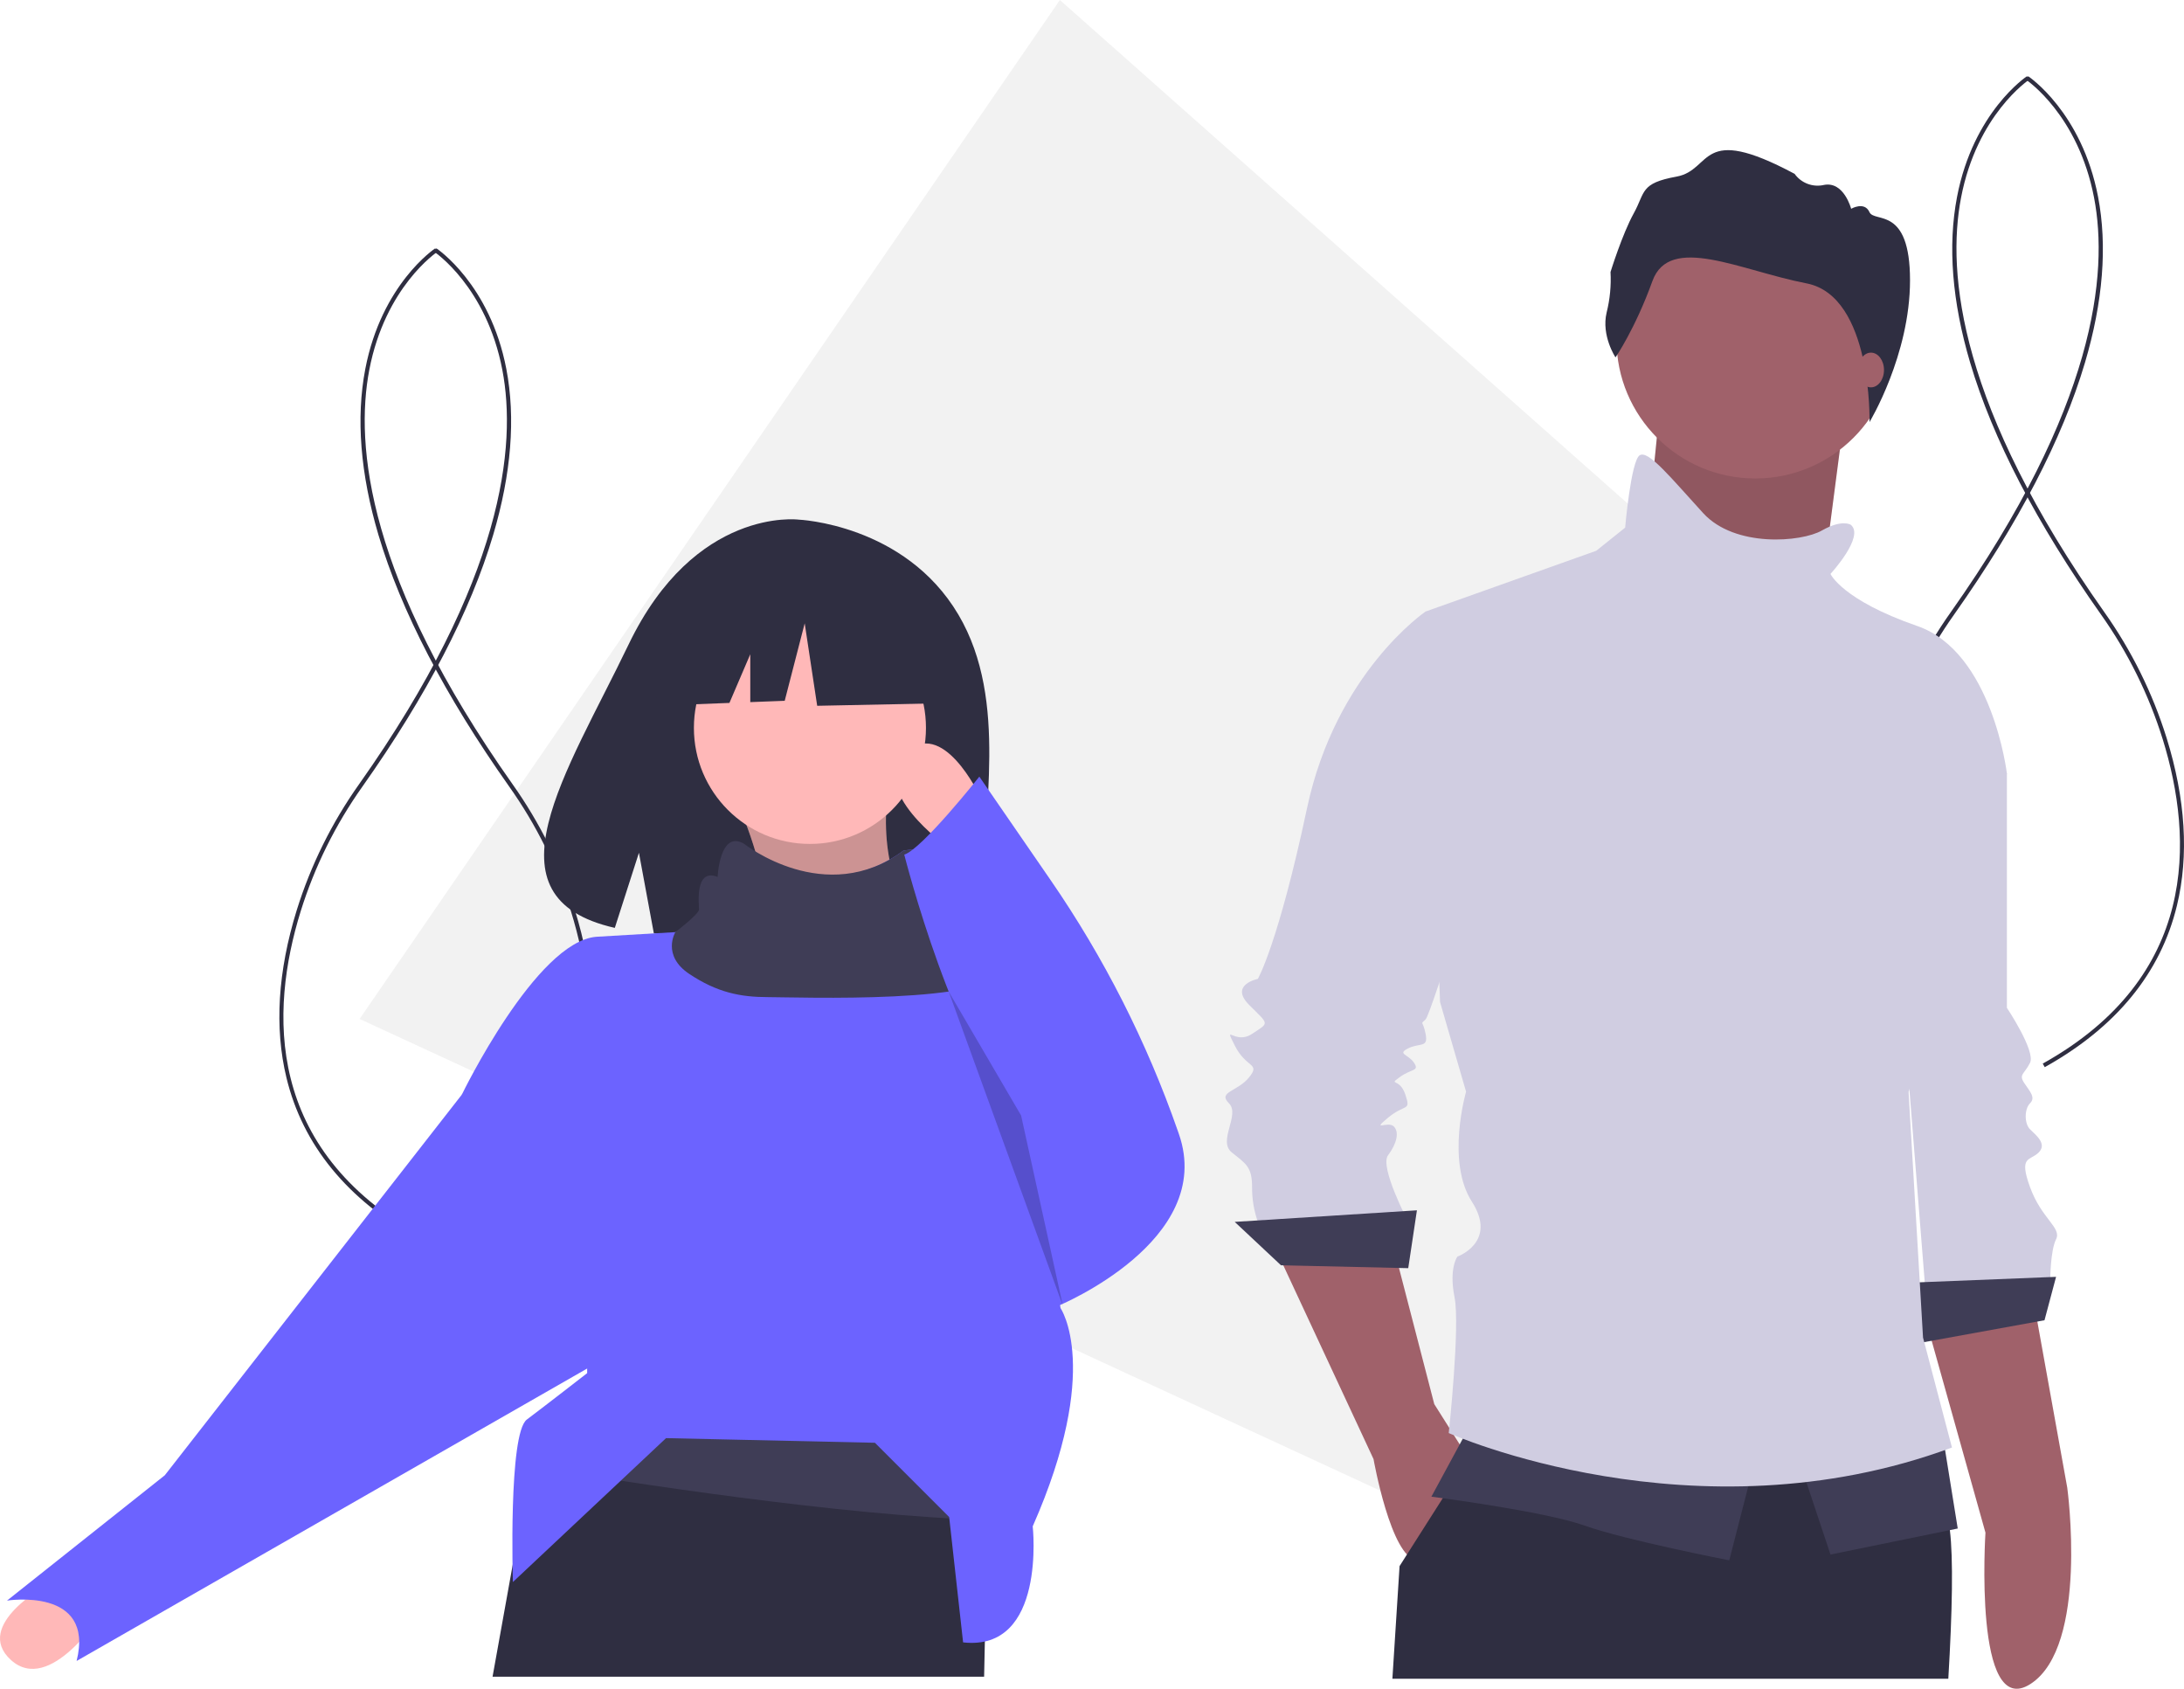
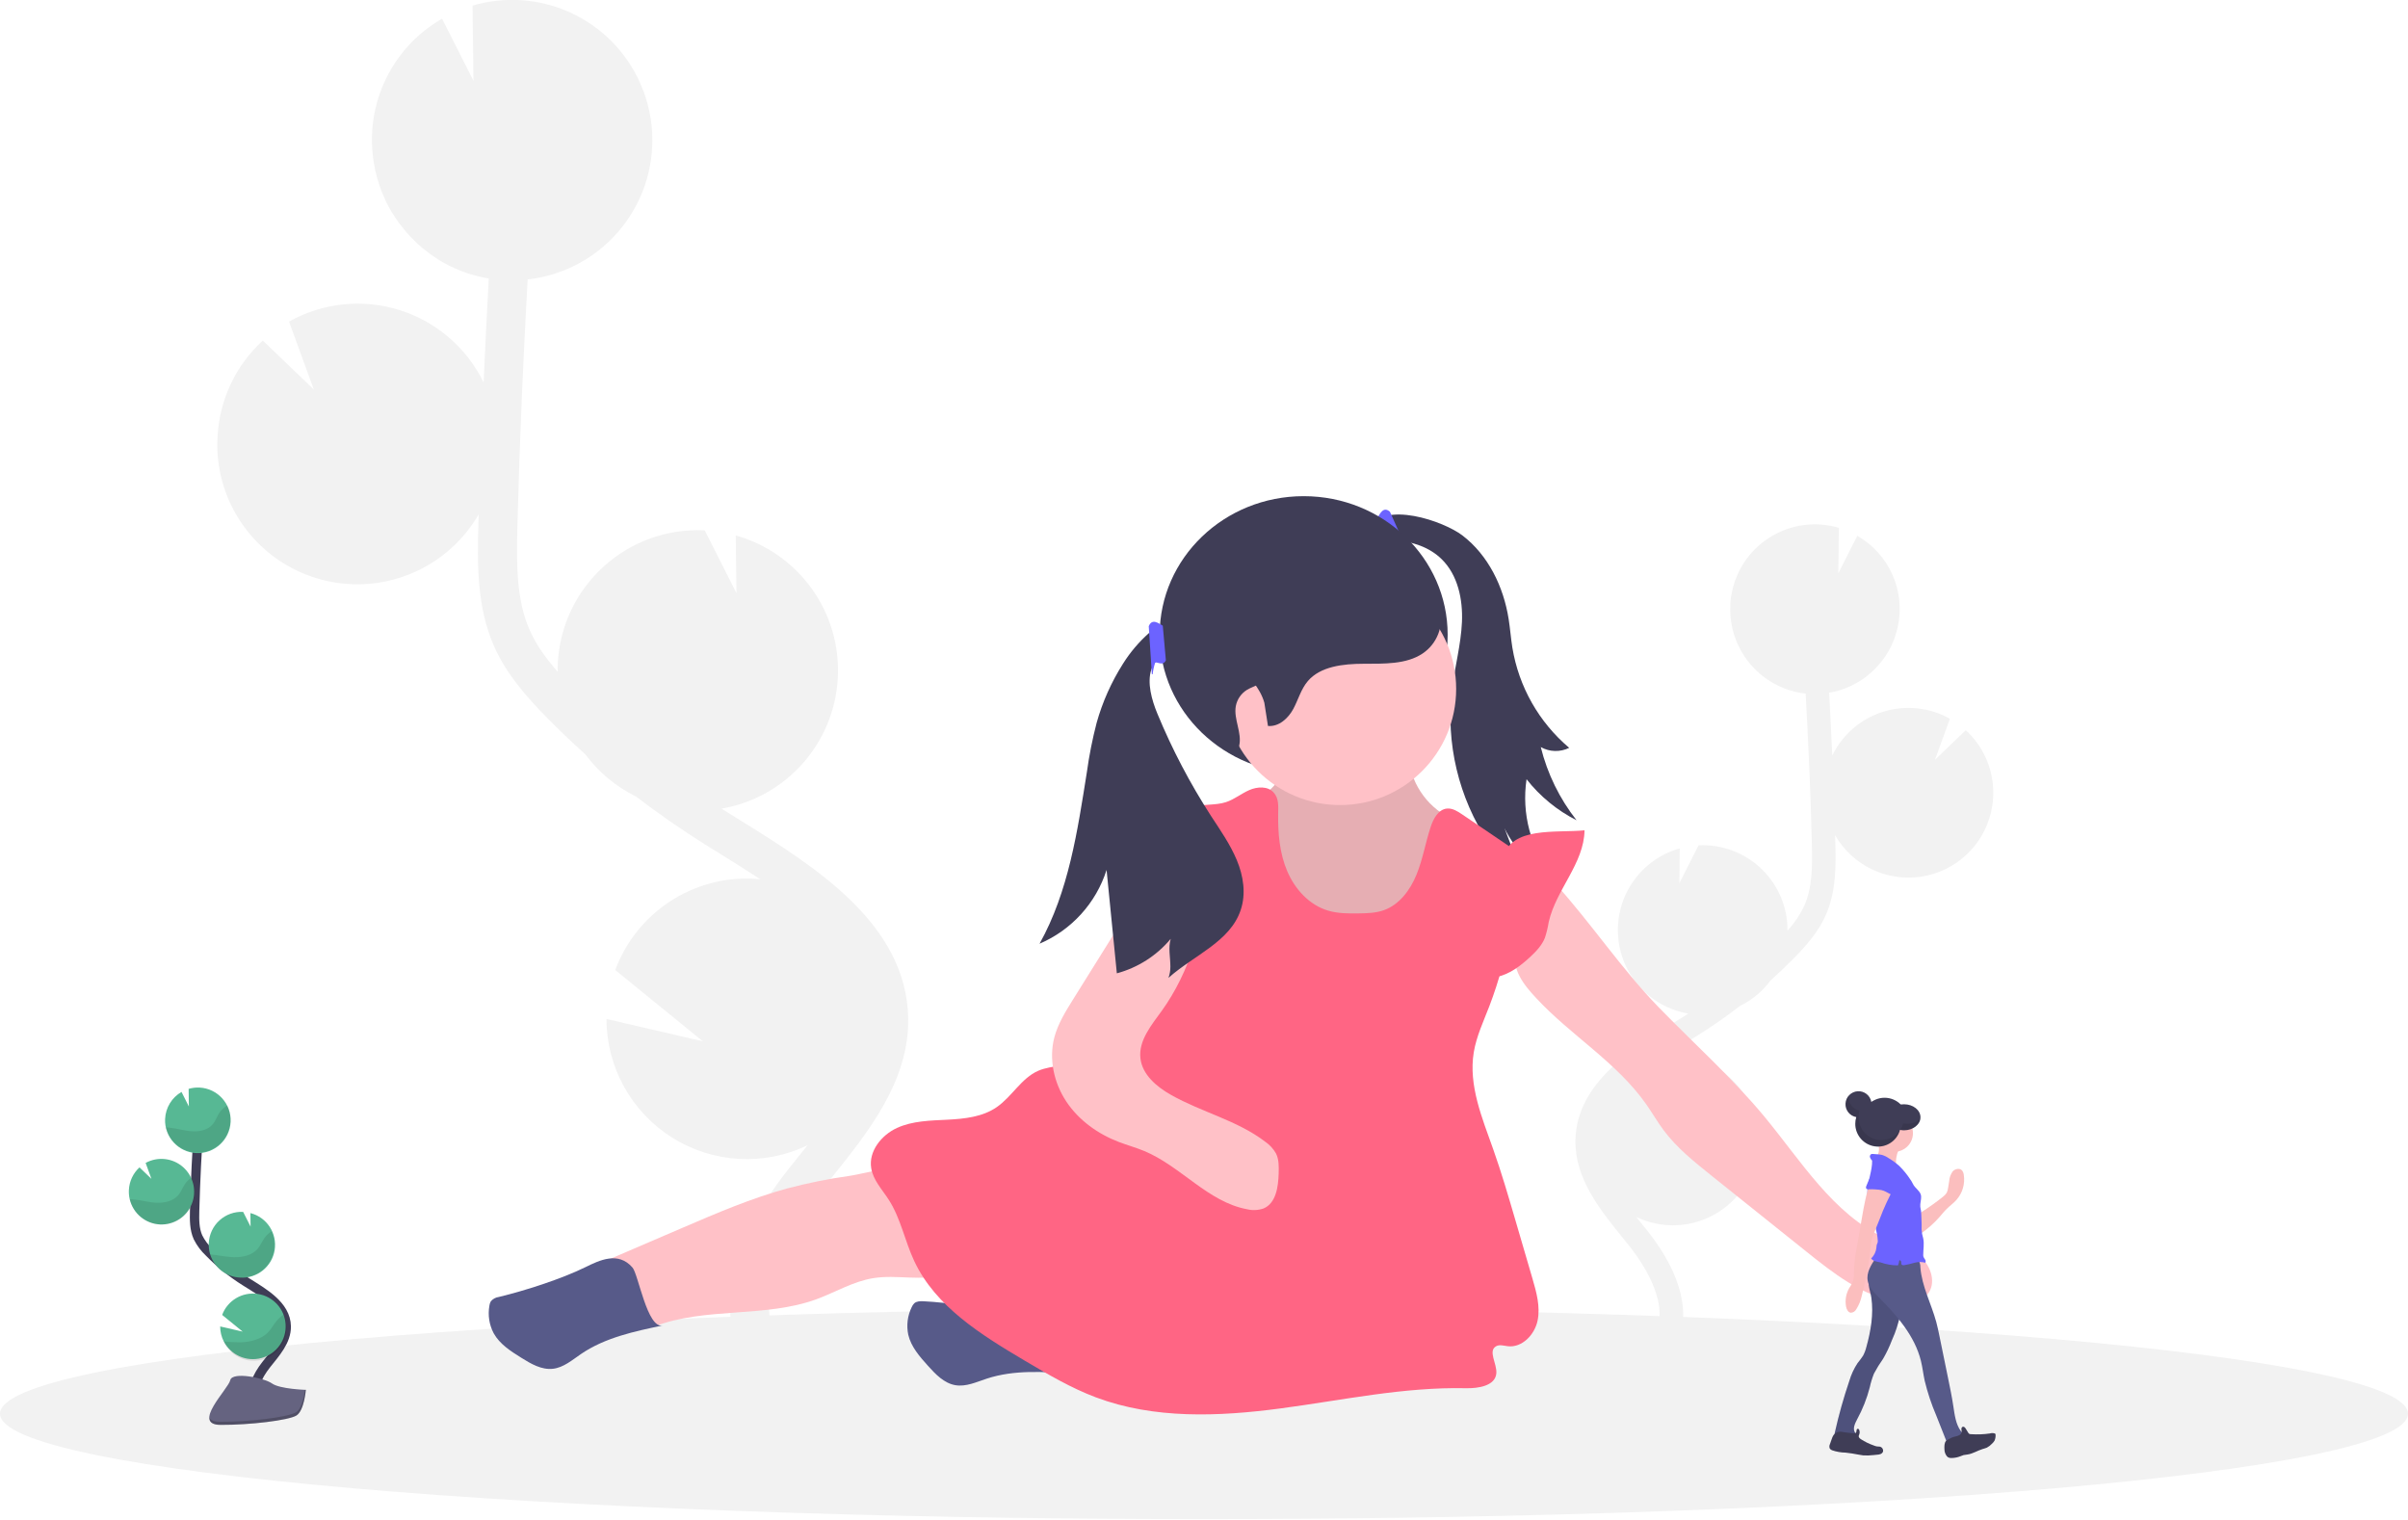
- <svg xmlns="http://www.w3.org/2000/svg" id="a8897f4c-2937-4134-8b3a-fee1040aeff6" data-name="Layer 1" width="1066.106" height="824.2" viewBox="0 0 1066.106 824.2">
-   <polygon points="962.551 394.71 946.672 466.13 933.782 524.07 923.508 570.28 910.626 628.22 868.531 817.51 346.914 576.48 308.572 558.76 260.039 536.33 221.683 518.61 175.551 497.29 201.704 459.24 223.452 427.6 250.965 387.57 272.707 355.95 517.369 0 776.55 229.8 822.703 270.72 859.505 303.35 905.666 344.27 962.551 394.71" fill="#f2f2f2" />
-   <path d="M271.301,642.731C236.421,623.287,214.707,596.74,206.762,563.829c-5.899-24.436-4.204-51.933,5.038-81.728a218.888,218.888,0,0,1,30.439-61.484c70.638-99.986,77.014-165.138,69.923-202.187-7.774-40.623-33.031-57.494-33.286-57.66l1.09-1.677c.261.169,26.184,17.433,34.145,58.88,4.589,23.895,2.43,51.141-6.417,80.981-11.012,37.138-32.484,78.459-63.821,122.816a216.904,216.904,0,0,0-30.163,60.922c-15.158,48.867-17.303,115.997,58.564,158.292Z" transform="translate(-66.94711 -37.90015)" fill="#2f2e41" />
-   <path d="M288.074,642.731C322.954,623.287,344.668,596.74,352.613,563.829c5.899-24.436,4.204-51.933-5.038-81.728a218.888,218.888,0,0,0-30.439-61.484c-70.638-99.986-77.014-165.138-69.923-202.187,7.774-40.623,33.031-57.494,33.286-57.66l-1.09-1.677c-.261.169-26.184,17.433-34.145,58.88-4.589,23.895-2.43,51.141,6.417,80.981,11.012,37.138,32.484,78.459,63.821,122.816a216.904,216.904,0,0,1,30.163,60.922c15.158,48.867,17.303,115.997-58.564,158.292Z" transform="translate(-66.94711 -37.90015)" fill="#2f2e41" />
-   <path d="M1048.301,558.731C1013.421,539.287,991.707,512.74,983.762,479.829c-5.899-24.436-4.204-51.933,5.038-81.728a218.888,218.888,0,0,1,30.439-61.484c70.638-99.986,77.014-165.138,69.923-202.187-7.774-40.623-33.031-57.494-33.286-57.66l1.09-1.677c.261.169,26.184,17.433,34.145,58.88,4.589,23.895,2.43,51.141-6.417,80.981-11.012,37.138-32.484,78.459-63.821,122.816a216.904,216.904,0,0,0-30.163,60.922c-15.158,48.867-17.303,115.997,58.564,158.292Z" transform="translate(-66.94711 -37.90015)" fill="#2f2e41" />
-   <path d="M1065.074,558.731c34.88-19.444,56.594-45.991,64.539-78.902,5.899-24.436,4.204-51.933-5.038-81.728a218.888,218.888,0,0,0-30.439-61.484c-70.638-99.986-77.014-165.138-69.923-202.187,7.774-40.623,33.031-57.494,33.286-57.66l-1.09-1.677c-.261.169-26.184,17.433-34.145,58.88-4.589,23.895-2.43,51.141,6.417,80.981,11.012,37.138,32.484,78.459,63.821,122.816a216.904,216.904,0,0,1,30.163,60.922c15.158,48.867,17.303,115.997-58.564,158.292Z" transform="translate(-66.94711 -37.90015)" fill="#2f2e41" />
-   <path d="M534.762,337.845c-26.207-44.282-78.055-46.345-78.055-46.345s-50.523-6.461-82.933,60.98c-30.209,62.861-71.901,123.554-6.712,138.269l11.775-36.649,7.292,39.378a255.068,255.068,0,0,0,27.892.477c69.812-2.254,136.298.659,134.157-24.392C545.332,436.26,559.978,380.452,534.762,337.845Z" transform="translate(-66.94711 -37.90015)" fill="#2f2e41" />
-   <path d="M427.194,430.522c9.03,19.975,14.725,43.786,18.125,70.234l72.499-4.531c-16.668-23.619-22.202-50.728-15.859-81.562Z" transform="translate(-66.94711 -37.90015)" fill="#ffb8b8" />
-   <path d="M427.194,430.522c9.03,19.975,14.725,43.786,18.125,70.234l72.499-4.531c-16.668-23.619-22.202-50.728-15.859-81.562Z" transform="translate(-66.94711 -37.90015)" opacity="0.2" />
-   <path d="M90.819,810.844s-37.523,20.099-18.482,37.259,44.193-22.714,44.193-22.714Z" transform="translate(-66.94711 -37.90015)" fill="#ffb8b8" />
-   <polygon points="482.591 714.334 482.005 741.792 480.754 801.122 480.754 801.132 480.39 818.314 240.438 818.314 250.19 764.163 250.2 764.123 258.932 715.656 262.829 693.951 262.829 693.941 459.937 666.755 482.591 714.334" fill="#2f2e41" />
-   <path d="M549.537,752.237l-.589,27.459c-69.735-1.79-177.827-18.623-223.071-26.145l3.897-21.704,197.107-27.187Z" transform="translate(-66.94711 -37.90015)" fill="#3f3d56" />
-   <circle cx="395.364" cy="355.24" r="56.64" fill="#ffb8b8" />
-   <path d="M571.06,782.823s6.797,61.171-33.984,56.64l-6.797-61.171L494.029,742.042l-101.952-2.266L317.313,810.01s-2.266-72.499,6.797-79.296,29.453-22.656,29.453-22.656v-11.328L292.391,572.122s36.25-74.765,65.702-77.03l38.515-2.266s13.594-6.797,13.594-9.062-2.266-20.39,9.062-15.859c0,0,1.019-23.245,12.959-16.154,0,0,37.586,29.453,75.739,1.291,0,0,17.785-3.262,15.519,5.8s0,15.859,4.531,15.859,24.922,6.797,24.922,11.328c0,.974,1.473,10.354,3.783,24.468v.023c8.406,51.452,27.935,165.819,27.935,165.819S605.044,705.792,571.06,782.823Z" transform="translate(-66.94711 -37.90015)" fill="#6c63ff" />
-   <path d="M308.25,560.794l-15.859,11.328-144.998,185.779L70.363,819.072s43.046-6.797,33.984,29.453L369.422,696.73Z" transform="translate(-66.94711 -37.90015)" fill="#6c63ff" />
-   <path d="M556.718,510.498v.023c-3.013,17.717-101.204,14.024-114.798,14.024s-24.922-2.266-38.515-11.328-6.797-20.39-6.797-20.39,11.575-8.816,11.575-11.081-2.266-20.39,9.062-15.859c0,0,1.019-23.245,12.959-16.154,0,0,39.605,31.472,77.758,3.31,0,0,17.785-3.262,15.519,5.8s0,15.859,4.531,15.859,24.922,6.797,24.922,11.328C552.935,487.004,554.408,496.383,556.718,510.498Z" transform="translate(-66.94711 -37.90015)" fill="#3f3d56" />
-   <path d="M545.005,425.991s-18.125-38.515-36.25-20.39,20.39,45.312,20.39,45.312Z" transform="translate(-66.94711 -37.90015)" fill="#ffb8b8" />
-   <path d="M545.005,416.929s-27.988,35.37-36.65,38.075c0,0,25.322,100.126,57.04,127.313l18.125,92.89s77.03-31.718,58.906-83.827q-.272-.782-.541-1.554a513.985,513.985,0,0,0-62.098-122.408Z" transform="translate(-66.94711 -37.90015)" fill="#6c63ff" />
-   <polygon points="463.102 483.933 518.839 637.307 498.449 544.417 463.102 483.933" opacity="0.2" />
-   <polygon points="456.229 295.676 405.005 268.845 334.268 279.821 319.632 344.46 356.064 343.059 366.242 319.311 366.242 342.668 383.052 342.021 392.809 304.213 398.907 344.46 458.668 343.241 456.229 295.676" fill="#2f2e41" />
-   <path d="M1007.076,682.238,1036.138,785.909s-5.989,91.827,21.959,73.861c28.6-18.386,17.966-95.819,17.966-95.819L1059.311,670.944Z" transform="translate(-66.94711 -37.90015)" fill="#a0616a" />
-   <path d="M1022.605,391.415l24,24V529.768s14.118,21.176,11.294,26.823-5.647,5.647-2.824,9.882,5.647,7.059,2.824,9.882-2.824,9.882,0,12.706,8.471,7.059,4.235,11.294-9.882,1.412-4.235,16.941,15.529,19.765,12.706,25.412-2.824,19.765-2.824,19.765l-60.706,8.471L994.37,511.415Z" transform="translate(-66.94711 -37.90015)" fill="#d0cde1" />
-   <polygon points="1003.658 623.161 933.07 625.985 935.893 655.632 998.011 644.338 1003.658 623.161" fill="#3f3d56" />
-   <polygon points="809.541 205.986 801.07 290.691 887.188 303.397 893.541 254.692 899.894 205.986 809.541 205.986" fill="#a0616a" />
-   <polygon points="809.541 205.527 801.07 290.233 887.188 302.939 893.541 254.233 899.894 205.527 809.541 205.527" opacity="0.1" />
-   <path d="M689.43,646.944l48,103.059s8.471,48,21.176,49.412,25.412-49.412,25.412-49.412l-16.941-26.823-19.765-76.235Z" transform="translate(-66.94711 -37.90015)" fill="#a0616a" />
-   <path d="M1018.003,857.214H746.635c2.15-34.011,3.503-54.978,3.503-54.978l3.604-5.673,17.475-27.459L783.694,749.498l4.351-6.845,1.615-2.534,17.091-3.119L983.074,704.827a215.426,215.426,0,0,0,12.326,38.109c1.201,2.736,2.493,5.472,3.877,8.177,4.432,8.652,9.843,16.849,16.273,22.886,1.464,1.373,2.524,5.037,3.21,10.671C1020.456,798.47,1019.972,824.132,1018.003,857.214Z" transform="translate(-66.94711 -37.90015)" fill="#2f2e41" />
-   <circle cx="856.835" cy="165.751" r="67.765" fill="#a0616a" />
-   <path d="M772.724,342.003l-9.882-5.647s-43.765,29.647-57.882,96-24,83.294-24,83.294-14.118,2.824-4.235,12.706,9.882,8.471,1.412,14.118-14.118-5.647-8.471,5.647,12.706,8.471,7.059,15.529-15.529,7.059-9.882,12.706-5.647,18.353,1.412,24,9.882,7.059,9.882,16.941a49.993,49.993,0,0,0,2.824,16.941h73.412s-14.118-26.823-9.882-32.471,5.647-11.294,2.824-14.118-11.294,2.824-2.824-4.235,11.294-2.824,8.471-11.294-8.471-4.235-2.824-8.471,9.882-2.824,7.059-7.059-8.471-4.235-2.824-7.059,9.882,0,8.471-7.059-2.824-4.235,0-7.059,32.471-98.823,32.471-101.647S772.724,342.003,772.724,342.003Z" transform="translate(-66.94711 -37.90015)" fill="#d0cde1" />
-   <polygon points="691.659 590.691 602.718 596.338 625.306 617.514 687.424 618.926 691.659 590.691" fill="#3f3d56" />
-   <path d="M784.018,734.473l-18.353,33.882s55.059,7.059,74.823,14.118,70.588,16.941,70.588,16.941L923.782,750.002Z" transform="translate(-66.94711 -37.90015)" fill="#3f3d56" />
-   <polygon points="878.011 712.102 893.541 758.69 955.658 745.984 948.599 702.22 878.011 712.102" fill="#3f3d56" />
-   <path d="M970.37,294.003s-4.235-2.824-14.118,2.824-42.353,8.471-57.882-8.471-26.823-31.059-31.059-28.235-7.059,35.294-7.059,35.294L846.135,306.709l-83.294,29.647,7.059,190.588,12.706,43.765s-9.882,33.882,2.824,53.647-7.059,26.823-7.059,26.823-4.235,5.647-1.412,19.765-2.824,66.353-2.824,66.353,120,53.647,245.646,7.059l-14.118-53.647-7.059-120s7.059-19.765,5.647-28.235,42.353-127.058,42.353-127.058-7.059-59.294-43.765-72-42.353-25.412-42.353-25.412S977.429,299.65,970.37,294.003Z" transform="translate(-66.94711 -37.90015)" fill="#d0cde1" />
-   <path d="M855.548,212.331s-7.037-10.555-4.33-21.923a66.444,66.444,0,0,0,1.895-19.758s5.684-18.404,11.367-28.689,2.977-14.615,20.84-17.863,10.555-26.524,57.649-1.353a13.811,13.811,0,0,0,14.345,5.413c9.744-1.895,13.262,11.638,13.262,11.638s6.496-3.789,8.932,1.624,19.804-3.249,19.804,33.289-19.765,69.176-19.765,69.176,1.449-61.462-30.759-67.687-66.851-24.359-75.242-1.083S855.548,212.331,855.548,212.331Z" transform="translate(-66.94711 -37.90015)" fill="#2f2e41" />
-   <ellipse cx="913.305" cy="180.574" rx="6.353" ry="8.471" fill="#a0616a" />
+ <svg xmlns="http://www.w3.org/2000/svg" id="ed14baf5-d46f-4452-8dca-658007bbd4c1" data-name="Layer 1" width="1028" height="648.5" viewBox="0 0 1028 648.5">
+   <path d="M402.13,476l-6.29-3.91c-.6-.37-1.19-.77-1.79-1.15a59.86,59.86,0,0,0,6.05-116.62l.31,24.66-13.55-26.83h-.17a59.87,59.87,0,0,0-62.58,57c-.06,1.15,0,2.27,0,3.4-4.71-5.38-9-11.15-11.83-17.47-5.73-12.79-5.84-27.28-5.39-44.9.9-34.9,2.41-70.08,4.37-105.14a59.85,59.85,0,0,0,53.16-56.64c.08-1.83.05-3.63,0-5.43,0-.45,0-.89-.07-1.34-.12-1.74-.28-3.46-.55-5.16,0-.28-.1-.55-.15-.82-.24-1.44-.54-2.86-.88-4.26-.13-.53-.26-1-.4-1.57-.42-1.53-.88-3-1.42-4.52-.18-.49-.39-1-.58-1.46-.42-1.09-.88-2.17-1.37-3.23-.26-.56-.51-1.12-.78-1.67-.08-.14-.13-.29-.21-.43l0,0a59.84,59.84,0,0,0-70.28-30.36l.4,32.1-13.4-26.52a59.57,59.57,0,0,0-28.55,64.51h-.06c.09.43.22.84.32,1.26.19.79.39,1.57.61,2.35.28,1,.6,2,.93,3,.25.74.49,1.47.77,2.2.41,1.06.87,2.09,1.33,3.12.27.6.51,1.22.8,1.81q1.14,2.33,2.48,4.53c.31.52.66,1,1,1.51.64,1,1.28,2,2,2.93.43.59.89,1.16,1.34,1.73.66.83,1.33,1.65,2,2.44.49.57,1,1.12,1.51,1.66.74.78,1.49,1.53,2.27,2.26.52.49,1,1,1.57,1.46.88.79,1.8,1.53,2.73,2.26.47.37.93.75,1.41,1.11,1.42,1,2.88,2,4.39,3,.28.17.59.31.87.48,1.27.74,2.55,1.45,3.87,2.09.57.28,1.15.53,1.73.79,1.08.48,2.17.95,3.29,1.38l2,.7c1.1.37,2.22.72,3.35,1,.66.18,1.33.37,2,.53,1.22.29,2.47.53,3.73.75l.24.05q-1.23,22.19-2.2,44.39a59.83,59.83,0,0,0-83.07-26l10.58,29-21.77-20.9a59.66,59.66,0,0,0-19.34,41.34A58.5,58.5,0,0,0,180.3,329a59.84,59.84,0,0,0,110.06,16.3c0,1.5-.1,3-.14,4.51-.4,15.54-.9,34.88,6.85,52.15,5.25,11.7,13.69,21.21,22,29.73,5.43,5.54,11.06,10.91,16.83,16.1a60.09,60.09,0,0,0,21.62,18C367,473,376.86,479.9,387,486.24l6.34,3.94c5.7,3.53,11.54,7.16,17.26,10.93-1-.1-2-.21-3-.26a59.89,59.89,0,0,0-58.94,39l37.4,30.43-41.14-9.54a59.89,59.89,0,0,0,85.82,53.92L428,618.08q-2.76,3.43-5.45,6.82c-24.34,30.83-31.11,60.09-19.06,82.4l14.66-7.91c-11.73-21.72,5.91-49.52,17.47-64.16q2.64-3.33,5.36-6.7c15.55-19.32,33.17-41.22,32.74-68.08C473,520,433.71,495.6,402.13,476Z" transform="translate(-86 -125.75)" fill="#f2f2f2" />
+   <path d="M801.89,561.51l3.8-2.37,1.08-.7a36.19,36.19,0,0,1-3.66-70.52l-.19,14.91,8.2-16.22h.1a36.21,36.21,0,0,1,37.85,34.48c0,.69,0,1.37,0,2a43.14,43.14,0,0,0,7.15-10.56c3.47-7.74,3.54-16.5,3.26-27.15C859,464.31,858,443,856.85,421.83a36.18,36.18,0,0,1-32.15-34.25c-.05-1.1,0-2.2,0-3.28,0-.27,0-.54,0-.82.07-1.05.17-2.09.33-3.11,0-.17.06-.33.09-.5.15-.87.33-1.73.53-2.58l.24-1c.26-.92.54-1.83.86-2.73.11-.3.24-.59.35-.88.26-.66.54-1.31.83-2,.16-.34.31-.67.48-1,0-.08.07-.17.12-.26h0a36.17,36.17,0,0,1,42.51-18.35l-.25,19.41,8.11-16a36,36,0,0,1,17.26,39h0c-.06.26-.14.5-.2.76-.11.48-.23.95-.37,1.42s-.36,1.2-.56,1.79-.3.89-.46,1.33c-.25.64-.53,1.27-.81,1.89-.16.36-.31.73-.48,1.09-.46.94-1,1.85-1.5,2.74-.19.31-.4.61-.6.92q-.57.9-1.2,1.77c-.26.35-.54.7-.81,1-.4.51-.8,1-1.22,1.48s-.61.67-.92,1-.9.92-1.37,1.37c-.31.3-.62.6-.95.88-.53.48-1.09.93-1.65,1.37l-.85.67c-.86.63-1.74,1.23-2.66,1.79l-.53.29c-.76.45-1.54.87-2.34,1.27l-1,.47c-.66.29-1.32.58-2,.83l-1.19.43c-.67.23-1.34.43-2,.62l-1.21.32c-.74.18-1.5.32-2.26.46l-.15,0q.75,13.41,1.34,26.84a36.16,36.16,0,0,1,50.23-15.7l-6.39,17.53,13.16-12.64a36.12,36.12,0,0,1,11.7,25,35.38,35.38,0,0,1-.92,10,36.19,36.19,0,0,1-66.56,9.86c0,.9.06,1.82.08,2.73.25,9.39.55,21.09-4.14,31.53-3.17,7.08-8.28,12.83-13.33,18q-4.94,5-10.18,9.74a36.3,36.3,0,0,1-13.07,10.87q-8.61,6.63-17.81,12.41l-3.84,2.38c-3.44,2.13-7,4.33-10.44,6.61.61-.06,1.22-.13,1.83-.16a36.23,36.23,0,0,1,35.65,23.57l-22.62,18.4,24.88-5.77a36.22,36.22,0,0,1-51.9,32.61l1.68,2.09c1.11,1.38,2.22,2.75,3.3,4.12,14.72,18.64,18.81,36.34,11.52,49.83l-8.86-4.79c7.09-13.13-3.58-29.94-10.57-38.8-1.06-1.34-2.15-2.69-3.24-4-9.4-11.68-20.06-24.92-19.8-41.17C759,588.08,782.79,573.34,801.89,561.51Z" transform="translate(-86 -125.75)" fill="#f2f2f2" />
+   <ellipse cx="514" cy="603.5" rx="514" ry="45" fill="#f2f2f2" />
+   <path d="M195.4,725.42c-3-5.51.4-12.27,4.29-17.18s8.61-10,8.51-16.29c-.15-9-9.7-14.31-17.33-19.09a84,84,0,0,1-15.56-12.51,22.8,22.8,0,0,1-4.78-6.4c-1.58-3.52-1.54-7.52-1.44-11.37q.51-19.26,1.91-38.49" transform="translate(-86 -125.75)" fill="none" stroke="#3f3d56" stroke-miterlimit="10" stroke-width="4" />
+   <path d="M156.49,603.39a14,14,0,0,1,7-11.5l3.14,6.22-.1-7.53a14.22,14.22,0,0,1,4.63-.56,14,14,0,1,1-14.68,13.37Z" transform="translate(-86 -125.75)" fill="#57b894" />
+   <path d="M181.52,698.38a14,14,0,1,0-.68-11.3l8.77,7.13L180,692A14,14,0,0,0,181.52,698.38Z" transform="translate(-86 -125.75)" fill="#57b894" />
+   <path d="M188.45,671.13a14,14,0,0,0,4.45-27.53l.08,5.78-3.18-6.29h0a14,14,0,0,0-14.67,13.36,13.84,13.84,0,0,0,.6,4.79A14,14,0,0,0,188.45,671.13Z" transform="translate(-86 -125.75)" fill="#57b894" />
+   <path d="M154.38,648.46a14,14,0,1,0-6.21-26.27l2.48,6.8-5.1-4.9a14,14,0,0,0-4.53,9.69,13.79,13.79,0,0,0,.35,3.87A14,14,0,0,0,154.38,648.46Z" transform="translate(-86 -125.75)" fill="#57b894" />
+   <path d="M158.38,607.13c3.24.35,6.39,1.36,9.64,1.56s6.82-.57,8.88-3.1c1.1-1.36,1.66-3.08,2.59-4.57a10,10,0,0,1,3.54-3.33A14,14,0,1,1,156.79,607Q157.58,607,158.38,607.13Z" transform="translate(-86 -125.75)" opacity="0.1" />
+   <path d="M154.38,648.46a14,14,0,0,0,13.35-20,10.37,10.37,0,0,0-2.82,2.82c-1,1.51-1.61,3.26-2.78,4.64-2.19,2.57-5.92,3.41-9.31,3.26s-6.66-1.12-10-1.43c-.47,0-.94-.07-1.42-.08A14,14,0,0,0,154.38,648.46Z" transform="translate(-86 -125.75)" opacity="0.1" />
+   <path d="M188.45,671.13a14,14,0,0,0,13.46-19.76,11.48,11.48,0,0,0-3,2.85c-1.09,1.54-1.77,3.32-3,4.74-2.37,2.63-6.35,3.56-9.93,3.48s-6.83-.93-10.28-1.2A14,14,0,0,0,188.45,671.13Z" transform="translate(-86 -125.75)" opacity="0.1" />
+   <path d="M181.52,698.38a14,14,0,0,0,25.59-11.45,13.84,13.84,0,0,0-3.08,2.75c-1.34,1.62-2.22,3.47-3.76,5-2.87,2.82-7.5,4-11.63,4.09A60,60,0,0,1,181.52,698.38Z" transform="translate(-86 -125.75)" opacity="0.1" />
+   <path d="M216.57,719.07s-11.08-.34-14.42-2.72-17-5.21-17.86-1.4-16.65,19-4.15,19.06,29.06-1.94,32.4-4S216.57,719.07,216.57,719.07Z" transform="translate(-86 -125.75)" fill="#656380" />
+   <path d="M179.92,732.69c12.51.1,29.06-2,32.39-4,2.54-1.55,3.55-7.09,3.89-9.65h.37s-.7,8.94-4,11-19.89,4.07-32.4,4c-3.61,0-4.85-1.31-4.78-3.21C175.86,732,177.23,732.66,179.92,732.69Z" transform="translate(-86 -125.75)" opacity="0.2" />
+   <path d="M710.32,354.32c11.06,8.46,17.56,21.91,19.73,35.66.64,4,.94,8.16,1.59,12.22A71.18,71.18,0,0,0,755.91,445a13,13,0,0,1-12.14-.33,82.72,82.72,0,0,0,15.28,31.24,63.76,63.76,0,0,1-21.35-17.52,53.74,53.74,0,0,0,10.86,41.09,42.94,42.94,0,0,1-22.9-27.14l9.54,25.16c-6-1.71-10.3-6.8-13.75-12a97.42,97.42,0,0,1-15.57-65.4c1.18-9.63,3.81-19.09,4.24-28.78s-1.74-20.1-8.68-26.89c-5.24-5.14-12.56-7.5-19.75-8-4.52-.32-16.23,3.29-11.8-4.85C676.67,339.15,702.43,348.29,710.32,354.32Z" transform="translate(-86 -125.75)" fill="#3f3d56" />
+   <path d="M674.06,346.78l5.72,13.68c2.5,2,3.8-1.92,4.68-1.07a23.27,23.27,0,0,1,3,3.73l.31-.17-8.39-18.74C676.49,341.68,675.06,345.27,674.06,346.78Z" transform="translate(-86 -125.75)" fill="#6c63ff" />
+   <ellipse cx="556.55" cy="270.97" rx="61.47" ry="59.16" fill="#3f3d56" />
+   <path d="M544,712.21c-12.33-.91-25-1.79-36.78,2.08-4.37,1.44-8.82,3.55-13.36,2.78-4.8-.81-8.44-4.65-11.7-8.27-3.54-3.93-7.21-8.1-8.41-13.26a18.22,18.22,0,0,1,1.48-11.81,4.86,4.86,0,0,1,1.11-1.64c1-.88,2.49-.9,3.83-.85,11.56.49,23.19,3.34,34.58,1.32,6.66-1.18,19.8-6.08,23.69,2.34C540.08,688.39,537.33,711.72,544,712.21Z" transform="translate(-86 -125.75)" fill="#575a89" />
+   <path d="M422.12,633.07c-15.38,4.19-30.09,10.51-44.74,16.81l-32.58,14,9.63,23.84c.83,2-.74,1.88,1.26,2.78,2.22,1,7.34,2.38,9.62,1.51,21.95-8.39,47.2-3.59,69.28-11.64,8.13-3,15.73-7.65,24.28-9,10-1.61,20.59,1.48,30.27-1.57a5,5,0,0,0,2.68-1.63,5.06,5.06,0,0,0,.56-3.22c-.5-8.23-3.61-16-7.65-23.07-2.65-4.68-6.88-14-12.15-16.28-5.95-2.55-17.57,1.18-23.77,2.1A228.87,228.87,0,0,0,422.12,633.07Z" transform="translate(-86 -125.75)" fill="#ffc1c7" />
+   <path d="M368.88,691.59c-12.1,2.51-24.56,5.18-34.78,12.13-3.81,2.59-7.5,5.84-12.08,6.35-4.84.54-9.39-2.14-13.52-4.73-4.49-2.8-9.17-5.8-11.74-10.43a18.27,18.27,0,0,1-1.83-11.77,4.91,4.91,0,0,1,.61-1.87A5.36,5.36,0,0,1,299,679.4c11.25-2.72,26.47-7.6,36.86-12.68,6.08-3,14.1-6.88,20.16.14C358.53,669.77,362.31,693,368.88,691.59Z" transform="translate(-86 -125.75)" fill="#575a89" />
+   <path d="M622,470a19.09,19.09,0,0,0-.95,7.3l0,18.46a23.08,23.08,0,0,0,.93,7.86c1.17,3.23,3.71,5.75,6.3,8A86.51,86.51,0,0,0,656.69,528c5.8,2,12.15,3.42,18.06,1.71a30.94,30.94,0,0,0,9.37-5.08,105.93,105.93,0,0,0,20.73-19.95c6-7.67,11.21-17.57,8.21-26.86A32.66,32.66,0,0,1,688.76,456c-1.15-3.66-1.71-7.68-4.12-10.66-5.16-6.38-15.16-4.59-23-2.2-7.61,2.31-20.83,3.65-26.47,9.45-2.23,2.29-3.08,6.05-5.26,8.55C627.29,464.19,623.6,466.09,622,470Z" transform="translate(-86 -125.75)" fill="#ffc1c7" />
+   <path d="M622,470a19.09,19.09,0,0,0-.95,7.3l0,18.46a23.08,23.08,0,0,0,.93,7.86c1.17,3.23,3.71,5.75,6.3,8A86.51,86.51,0,0,0,656.69,528c5.8,2,12.15,3.42,18.06,1.71a30.94,30.94,0,0,0,9.37-5.08,105.93,105.93,0,0,0,20.73-19.95c6-7.67,11.21-17.57,8.21-26.86A32.66,32.66,0,0,1,688.76,456c-1.15-3.66-1.71-7.68-4.12-10.66-5.16-6.38-15.16-4.59-23-2.2-7.61,2.31-20.83,3.65-26.47,9.45-2.23,2.29-3.08,6.05-5.26,8.55C627.29,464.19,623.6,466.09,622,470Z" transform="translate(-86 -125.75)" opacity="0.1" />
+   <circle cx="572.08" cy="294.1" r="49.57" fill="#ffc1c7" />
+   <path d="M788.79,597.15c2.58,3.68,4.82,7.59,7.51,11.19,5.53,7.39,12.83,13.25,20,19l40.92,32.76c11.42,9.15,23.48,18.6,37.87,21.25,4.91.91,10.72.65,13.87-3.21,3.68-4.53,1.51-11.67-2.78-15.62s-10.07-5.72-15.36-8.17c-22.36-10.39-35.9-33-51.64-52-13.83-16.67-30.08-31.15-45.16-46.69-16-16.52-28.66-35.69-43.93-52.6-7.3,6.08-15.62,18.42-17.26,28-1.47,8.56,3.43,14.83,9,20.78C756.63,567.81,776.17,579.19,788.79,597.15Z" transform="translate(-86 -125.75)" fill="#ffc1c7" />
+   <path d="M762.45,480.2c-.18,14.13-12.19,25.37-15.28,39.15a46.33,46.33,0,0,1-1.62,6.72c-1.27,3.21-3.73,5.8-6.26,8.15-4.18,3.89-8.94,7.52-14.54,8.63-.67.13,2-46.33,2.94-50.64C730.6,478.25,750.81,481.45,762.45,480.2Z" transform="translate(-86 -125.75)" fill="#ff6584" />
+   <path d="M631.66,473.25c-.11,8.33.62,16.84,3.91,24.49S645,512.13,653,514.49c4.22,1.25,8.69,1.24,13.09,1.18,3.55-.06,7.17-.15,10.52-1.31,6.73-2.32,11.38-8.58,14.08-15.16s3.85-13.68,6.07-20.43c1.16-3.55,3.31-7.53,7-7.86,2.35-.2,4.51,1.18,6.46,2.5l20,13.55c4,22.85-.1,46.62-8.39,68.28-2.49,6.49-5.52,12.86-6.66,19.71-2.33,14.1,3.58,28.08,8.35,41.56,3.48,9.82,6.4,19.83,9.33,29.83l7.37,25.21c1.71,5.87,3.44,12,2.18,18s-6.61,11.59-12.68,10.89c-1.69-.19-3.52-.82-5,0-3.61,2,.41,7.43.08,11.56-.42,5.34-7.65,6.49-13,6.37-26.58-.59-52.82,5.14-79.17,8.63s-53.9,4.62-78.78-4.73c-10.65-4-20.51-9.84-30.31-15.63-18.55-11-38.16-23.08-47.27-42.62-4-8.55-5.73-18.14-10.83-26.07-2.8-4.38-6.67-8.37-7.51-13.5-1.18-7.22,4.36-14.15,11-17.19s14.23-3.15,21.54-3.52,15-1.19,21-5.34C518,593.93,522,586,529.26,582.84c3.1-1.33,6.53-1.64,9.8-2.47a46.54,46.54,0,0,0,12.59-5.65c30.27-18.44,47.74-55.88,42.42-90.92a72.48,72.48,0,0,1-1-10.6,3.19,3.19,0,0,1,.34-1.76,2.8,2.8,0,0,1,1.44-.95c4.62-1.7,9.86-.79,14.54-2.32,3.54-1.16,6.5-3.63,9.91-5.13s7.9-1.79,10.41,1C632,466.53,631.71,469.82,631.66,473.25Z" transform="translate(-86 -125.75)" fill="#ff6584" />
+   <path d="M625.76,425.74c-3.53-12.6-19.56-20.1-21.92-32.91-1.24-6.76,1.83-13.62,6.59-18.66s11.08-8.51,17.41-11.69c9.28-4.67,19.41-9,30-8.05,10.92,1,24.87,2.93,33.35,9.64,6,4.74,7.66,14.6,9.51,21.68a17.81,17.81,0,0,1-7.41,19c-7,4.66-16.46,4.32-25.17,4.35s-18.43,1.1-23.8,7.41c-2.94,3.45-4.07,7.94-6.2,11.88s-6.06,7.66-10.81,7.27Z" transform="translate(-86 -125.75)" fill="#3f3d56" />
+   <path d="M544.12,552.37c-3.19,5.12-6.44,10.34-8,16.18-2.44,9.28-.2,19.47,5.11,27.46s13.5,13.84,22.46,17.26c3.56,1.36,7.25,2.36,10.77,3.82,15.64,6.49,27.25,21.79,43.91,24.87a12.43,12.43,0,0,0,7.08-.34c5.32-2.26,6.27-9.26,6.43-15,.08-2.88.14-5.89-1.14-8.47a15.09,15.09,0,0,0-4.59-5c-11.92-9.13-27.17-12.6-40.23-20-6.13-3.46-12.24-8.59-13.06-15.58-.89-7.65,4.77-14.28,9.27-20.54,11.06-15.39,20.46-40.29,15.15-59.45-7.48-27-25.9,11.12-30.82,19Q555.31,534.46,544.12,552.37Z" transform="translate(-86 -125.75)" fill="#ffc1c7" />
+   <path d="M580.67,478.42c-2.85,3.28-4.77,7.25-7.2,10.86a45.41,45.41,0,0,1-13,12.76c5.76-.6,12.27-1,16.56,2.91,3.63,3.27,4.47,8.56,6.83,12.84a15.8,15.8,0,0,0,8.27,7.39,11.48,11.48,0,0,0,10.78-1.46c4.63-3.6,5.14-10.29,5.26-16.16l.21-10.56c.08-3.93,0-8.24-2.52-11.23-1.57-1.84-3.86-2.87-5.92-4.14C592,476.74,589.6,468.17,580.67,478.42Z" transform="translate(-86 -125.75)" fill="#ff6584" />
+   <path d="M615,444.18c1.35-5.58-2.43-11.38-1.42-17a10.42,10.42,0,0,1,4.75-6.93c1.39-.85,3-1.36,4.41-2.14a13.28,13.28,0,0,0,5.6-16.35c-2.06-4.73-6.7-7.75-11.27-10.12-4.85-2.53-10.76-4.64-15.6-2.1-5.88,3.09-6.71,11-6.79,17.68-.07,5.46-.12,11,1.47,16.24a43.63,43.63,0,0,0,8.7,15.26C605.54,439.45,614.09,448,615,444.18Z" transform="translate(-86 -125.75)" fill="#3f3d56" />
+   <path d="M615.68,514.18c-4.51,13.64-20,19.31-30.84,29a14.17,14.17,0,0,0,.81-4.81c0-4-1-8,.14-11.84a45.3,45.3,0,0,1-23,14.72l-4.38-44.13a51.13,51.13,0,0,1-28.61,31.49C542.22,506.36,546,480.5,550,455.34a182.09,182.09,0,0,1,4.16-21,94.5,94.5,0,0,1,11.29-25.3,60.67,60.67,0,0,1,11-13c4.29-3.6,9.14-6.1,13.88-5.22h0c8.18,1.54,4.89,5.55,0,9.23-3.88,2.9-8.78,5.61-9.94,6.77a11.8,11.8,0,0,0-2.87,4.72c-1.88,5.73.14,13,2.6,18.92A271.94,271.94,0,0,0,603,474.08c4,6.1,8.18,12.1,11,18.83S618,507.28,615.68,514.18Z" transform="translate(-86 -125.75)" fill="#3f3d56" />
+   <path d="M582.4,392.85l1.32,14.77c-1.29,2.9-4.25.07-4.63,1.24a22.9,22.9,0,0,0-1,4.71h-.35l-1.33-20.49C577.88,389.47,580.82,392,582.4,392.85Z" transform="translate(-86 -125.75)" fill="#6c63ff" />
+   <circle cx="804.54" cy="478.34" r="9.72" fill="#3f3d56" />
+   <path d="M884.9,679.71c1,7-.22,14.22-2.13,21.07a15.59,15.59,0,0,1-1.4,3.7,39.16,39.16,0,0,1-2.38,3.21,28,28,0,0,0-3.48,7.52,211.36,211.36,0,0,0-6.21,22.11,1.51,1.51,0,0,0,0,.94c.23.54,1,.62,1.54.61l7.63,0c.28-.52-.23-1.09-.55-1.59-1.1-1.69,0-3.88.91-5.65a60.12,60.12,0,0,0,5.38-13.6,36.65,36.65,0,0,1,1.8-5.91,59,59,0,0,1,3.93-6.37,53.94,53.94,0,0,0,3.73-7.87,50.7,50.7,0,0,0,3.68-11.54,46,46,0,0,0-.08-11.37,1,1,0,0,0-.24-.65,1,1,0,0,0-.59-.17l-10.24-.52c-2.11-.11-2.61-.57-2.29,1.5C884.15,676.64,884.68,678.15,884.9,679.71Z" transform="translate(-86 -125.75)" fill="#575a89" />
+   <path d="M884.9,679.71c1,7-.22,14.22-2.13,21.07a15.59,15.59,0,0,1-1.4,3.7,39.16,39.16,0,0,1-2.38,3.21,28,28,0,0,0-3.48,7.52,211.36,211.36,0,0,0-6.21,22.11,1.51,1.51,0,0,0,0,.94c.23.54,1,.62,1.54.61l7.63,0c.28-.52-.23-1.09-.55-1.59-1.1-1.69,0-3.88.91-5.65a60.12,60.12,0,0,0,5.38-13.6,36.65,36.65,0,0,1,1.8-5.91,59,59,0,0,1,3.93-6.37,53.94,53.94,0,0,0,3.73-7.87,50.7,50.7,0,0,0,3.68-11.54,46,46,0,0,0-.08-11.37,1,1,0,0,0-.24-.65,1,1,0,0,0-.59-.17l-10.24-.52c-2.11-.11-2.61-.57-2.29,1.5C884.15,676.64,884.68,678.15,884.9,679.71Z" transform="translate(-86 -125.75)" opacity="0.1" />
+   <path d="M886.92,662.59c-2.08,3-4.27,6.44-3.57,10,.52,2.71,2.59,4.82,4.55,6.79,7.81,7.84,15.5,16.56,18.16,27.31.68,2.78,1,5.64,1.6,8.44a92.31,92.31,0,0,0,4.9,14.77l5.1,12.89a7.71,7.71,0,0,0,7.36-4.88,3.19,3.19,0,0,1-1.93-1.25c-2.17-3-2.62-6.88-3.18-10.55-.61-4.06-1.44-8.08-2.27-12.1L914,696.24c-.42-2.06-.84-4.11-1.39-6.14-2.13-7.83-6.16-15.23-6.78-23.33a5.44,5.44,0,0,0-1-3.38,5,5,0,0,0-3.5-1.16C896.27,661.89,891.87,661.4,886.92,662.59Z" transform="translate(-86 -125.75)" fill="#575a89" />
+   <path d="M873.17,737.14a7.46,7.46,0,0,0-1.69-.22,3.51,3.51,0,0,0-2.76,1.51,6.75,6.75,0,0,0-.74,1.64l-.74,2.11a2.33,2.33,0,0,0-.1,1.91,2,2,0,0,0,1,.77,18.48,18.48,0,0,0,5.74,1c1.89.19,3.76.52,5.62.87.64.12,1.28.24,1.93.31a23.66,23.66,0,0,0,4.37-.13l1.5-.15a5.23,5.23,0,0,0,1.47-.27,1.89,1.89,0,0,0,1.09-1,1.76,1.76,0,0,0-1.39-2.19c-.4-.08-.81,0-1.21-.09a5.51,5.51,0,0,1-1.31-.4,25.38,25.38,0,0,1-5.54-2.7c-.47-.33-1-.79-.91-1.36a3.05,3.05,0,0,1,.24-.7,2.59,2.59,0,0,0,0-1.82c-.1-.25-.27-.51-.53-.54-.72-.09-.63.95-.74,1.36s-.4.6-.91.55C876.1,737.49,874.63,737.41,873.17,737.14Z" transform="translate(-86 -125.75)" fill="#3f3d56" />
+   <path d="M916.1,744.43a4.82,4.82,0,0,0,1,2.93,2.36,2.36,0,0,0,.74.59,2.91,2.91,0,0,0,1.34.21,10.62,10.62,0,0,0,3.78-.76,12.8,12.8,0,0,1,1.3-.49,16.59,16.59,0,0,1,1.7-.25c2.25-.32,4.22-1.65,6.4-2.32a15.47,15.47,0,0,0,1.89-.62,8.81,8.81,0,0,0,2.24-1.75,5.76,5.76,0,0,0,1-1.23,5.47,5.47,0,0,0,.44-2.48.7.7,0,0,0-.07-.38.5.5,0,0,0-.24-.19,3.49,3.49,0,0,0-2.17,0,38.46,38.46,0,0,1-8,.3,1.64,1.64,0,0,1-.76-.15,1.69,1.69,0,0,1-.48-.55l-1-1.63c-.29-.47-.75-1-1.28-.85a1,1,0,0,0-.57,1.09,5.78,5.78,0,0,1,.06,1.31,1.76,1.76,0,0,1-.87,1.13,5.34,5.34,0,0,1-1.36.53,10.33,10.33,0,0,0-4.41,2C916,741.63,916.05,743.38,916.1,744.43Z" transform="translate(-86 -125.75)" fill="#3f3d56" />
+   <path d="M915.57,636.56a6.17,6.17,0,0,0,1.49-1.61,6.63,6.63,0,0,0,.63-2.23l.43-2.7a8.11,8.11,0,0,1,1.5-4.2c1-1.13,3-1.54,4-.42a3.54,3.54,0,0,1,.73,1.81,13.12,13.12,0,0,1-3.22,10.88c-1.22,1.34-2.71,2.4-4,3.67-1.13,1.09-2.1,2.33-3.14,3.52a43.48,43.48,0,0,1-8.55,7.47,38.89,38.89,0,0,0,0-6.2c-.22-1.46-.81-2.24.59-3.19A105.05,105.05,0,0,0,915.57,636.56Z" transform="translate(-86 -125.75)" fill="#fbbebe" />
+   <path d="M888.15,616.66a5,5,0,0,1-1.89,3.77q5.09,1.77,10,3.92a3.5,3.5,0,0,1-.86-2.43,12.28,12.28,0,0,1,1.88-6.56,1.56,1.56,0,0,0,.31-.86c0-.64-.8-.94-1.43-1.08a35.75,35.75,0,0,0-6.5-.94c-.94,0-2-.33-1.84.87A13.18,13.18,0,0,1,888.15,616.66Z" transform="translate(-86 -125.75)" fill="#fbbebe" />
+   <circle cx="808.71" cy="483.74" r="7.95" fill="#fbbebe" />
+   <path d="M902.57,631a9.63,9.63,0,0,0-1-1.69,34.93,34.93,0,0,0-4.77-5.85,30.11,30.11,0,0,0-4.53-3.32,10.07,10.07,0,0,0-2.84-1.37,11,11,0,0,0-1.81-.25l-2.07-.16a1.69,1.69,0,0,0-.55,0,1.16,1.16,0,0,0-.69,1.4,3.39,3.39,0,0,0,.92,1.45c.09,4.21-1.78,8.37-2,12.57-.44,7.36,4,14.2,4.41,21.56a2.54,2.54,0,0,1-.1,1c-.06.15-.15.29-.22.44a4.17,4.17,0,0,0-.25,1.49A7.56,7.56,0,0,1,884.8,663a3.34,3.34,0,0,0,1.26,1,22.25,22.25,0,0,0,2.82.67,22,22,0,0,0,7.37,1.26,6.59,6.59,0,0,0,.57-2.14c.35-.22.76.25.81.66s0,.9.26,1.2a1.22,1.22,0,0,0,1,.2,43.43,43.43,0,0,0,4.48-1.05,8.47,8.47,0,0,1,4.55,0,1.2,1.2,0,0,0-.07-1.33,6,6,0,0,1-.71-1.22,2.69,2.69,0,0,1-.09-.8c0-2.33.48-4.68,0-7-.14-.67-.35-1.32-.49-2a17.57,17.57,0,0,1-.19-4c0-1.35-.13-2.77-.15-4.12a15.44,15.44,0,0,0-.11-1.67c-.09-.58-.27-1.14-.32-1.73-.15-1.48.45-3,.36-4.44C906.08,634.28,903.46,633.05,902.57,631Z" transform="translate(-86 -125.75)" fill="#6c63ff" />
+   <path d="M884.64,629.89c-1.93,5.11-2.87,10.53-3.8,15.91l-2.18,12.63a60.33,60.33,0,0,0-1.21,10.78,11.45,11.45,0,0,1-.21,3,15.84,15.84,0,0,1-1.86,3.52,11.66,11.66,0,0,0-1.26,7.87c.23,1.13.84,2.41,2,2.54a2.75,2.75,0,0,0,2.31-1.42,18,18,0,0,0,2.43-6,135.45,135.45,0,0,0,3.78-21,19.79,19.79,0,0,1,.37-2.66,19,19,0,0,1,.92-2.66l2.5-6.19a98.9,98.9,0,0,1,6.5-14c-2.61-.75-5.33-1.63-7.94-2.38A7.58,7.58,0,0,0,884.64,629.89Z" transform="translate(-86 -125.75)" fill="#fbbebe" />
+   <path d="M889.16,633.77a29.67,29.67,0,0,0-5.58-.32,1.2,1.2,0,0,1-.75-.2c-.38-.32-.22-.93,0-1.39l.9-2.17a3.13,3.13,0,0,1,.73-1.2,3,3,0,0,1,1.71-.58,15.26,15.26,0,0,1,6,.23,7.1,7.1,0,0,1,4.59,3.55,2.43,2.43,0,0,1,.05,2.38c-.71,1-2.3,2.15-3.48,1.59C891.83,635,890.75,634.11,889.16,633.77Z" transform="translate(-86 -125.75)" fill="#6c63ff" />
+   <path d="M898.87,597.15a8.12,8.12,0,0,0-4.43,1.27,9.72,9.72,0,0,0-9.54-2.23,5.56,5.56,0,1,0-6.43,6.43,9.61,9.61,0,0,0-.43,2.86,9.72,9.72,0,0,0,19.09,2.6,8.28,8.28,0,0,0,1.74.18c3.84,0,7-2.49,7-5.56S902.71,597.15,898.87,597.15Z" transform="translate(-86 -125.75)" fill="#3f3d56" />
+   <path d="M900.26,605.48a8.21,8.21,0,0,1-1.74-.18,9.65,9.65,0,0,1-1.29,2.8,8.85,8.85,0,0,0,1.64.16c3.58,0,6.53-2.17,6.9-5A7.63,7.63,0,0,1,900.26,605.48Z" transform="translate(-86 -125.75)" opacity="0.1" />
+   <path d="M889.15,612.42a9.72,9.72,0,0,1-9.29-12.58,5.56,5.56,0,0,1-4.6-5.47,6.64,6.64,0,0,1,.09-1,5.56,5.56,0,0,0,3.12,9.25,9.61,9.61,0,0,0-.43,2.86,9.72,9.72,0,0,0,19,2.9A9.71,9.71,0,0,1,889.15,612.42Z" transform="translate(-86 -125.75)" opacity="0.1" />
</svg>
